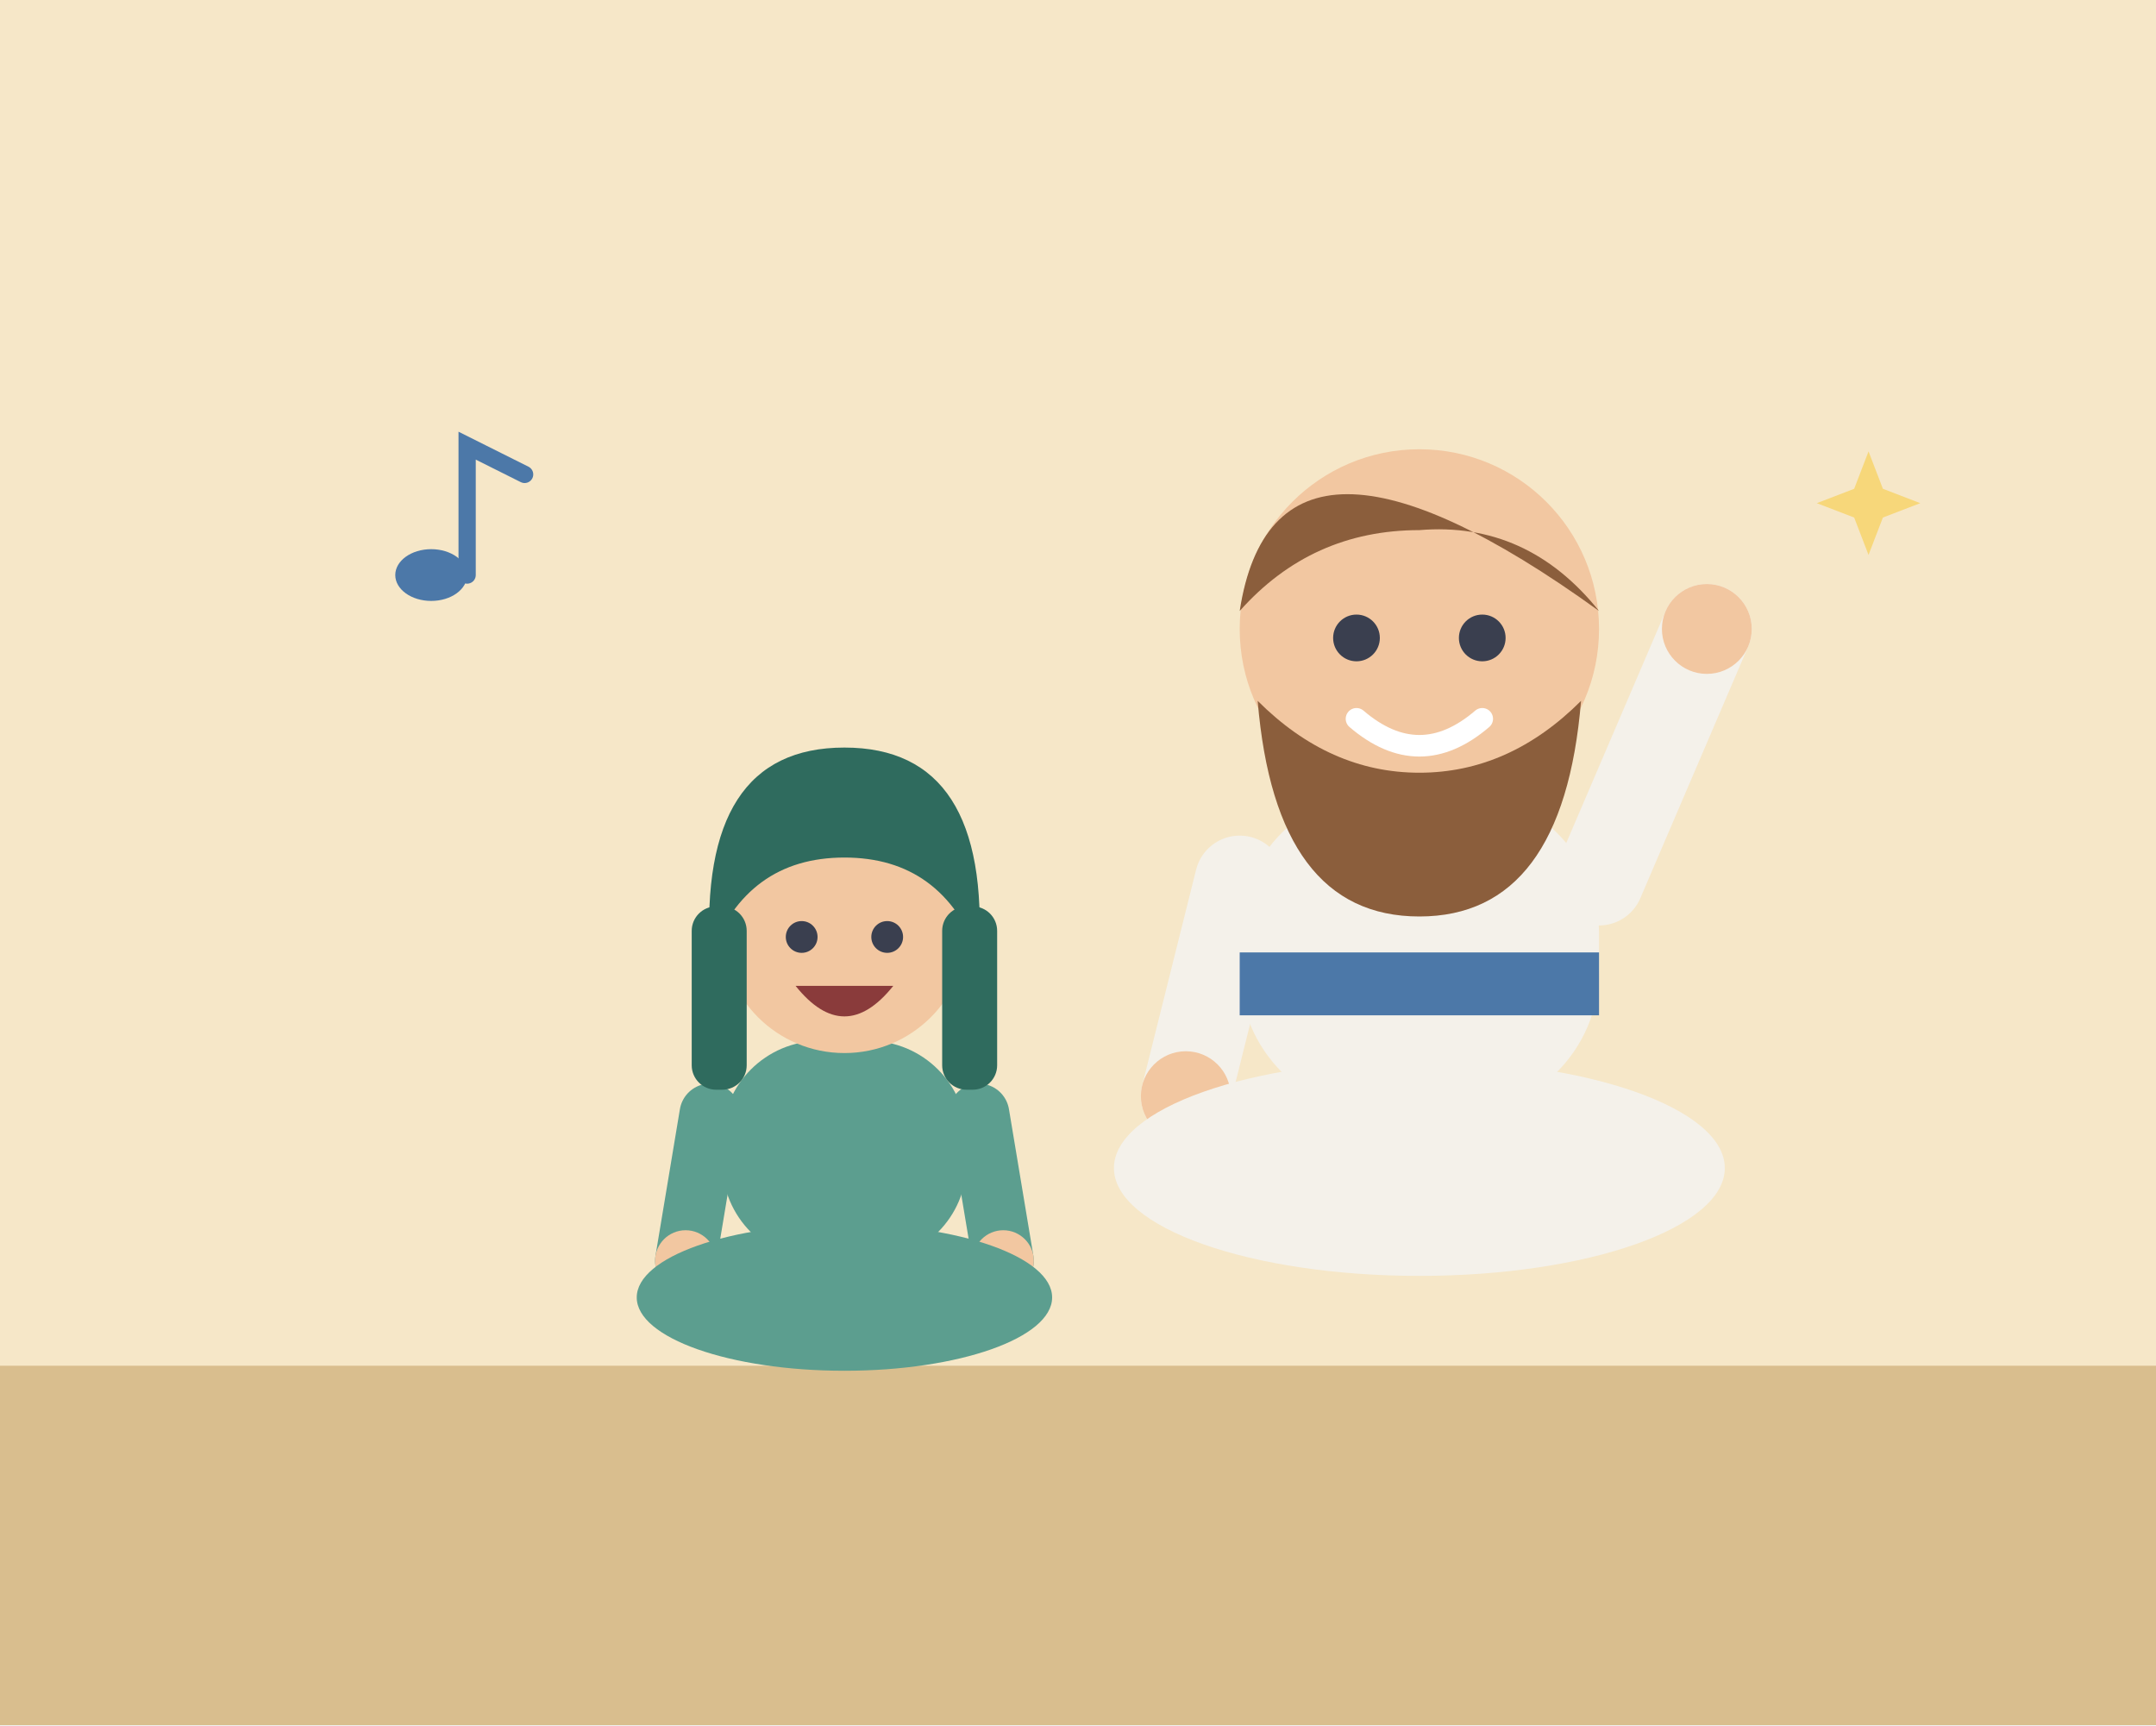
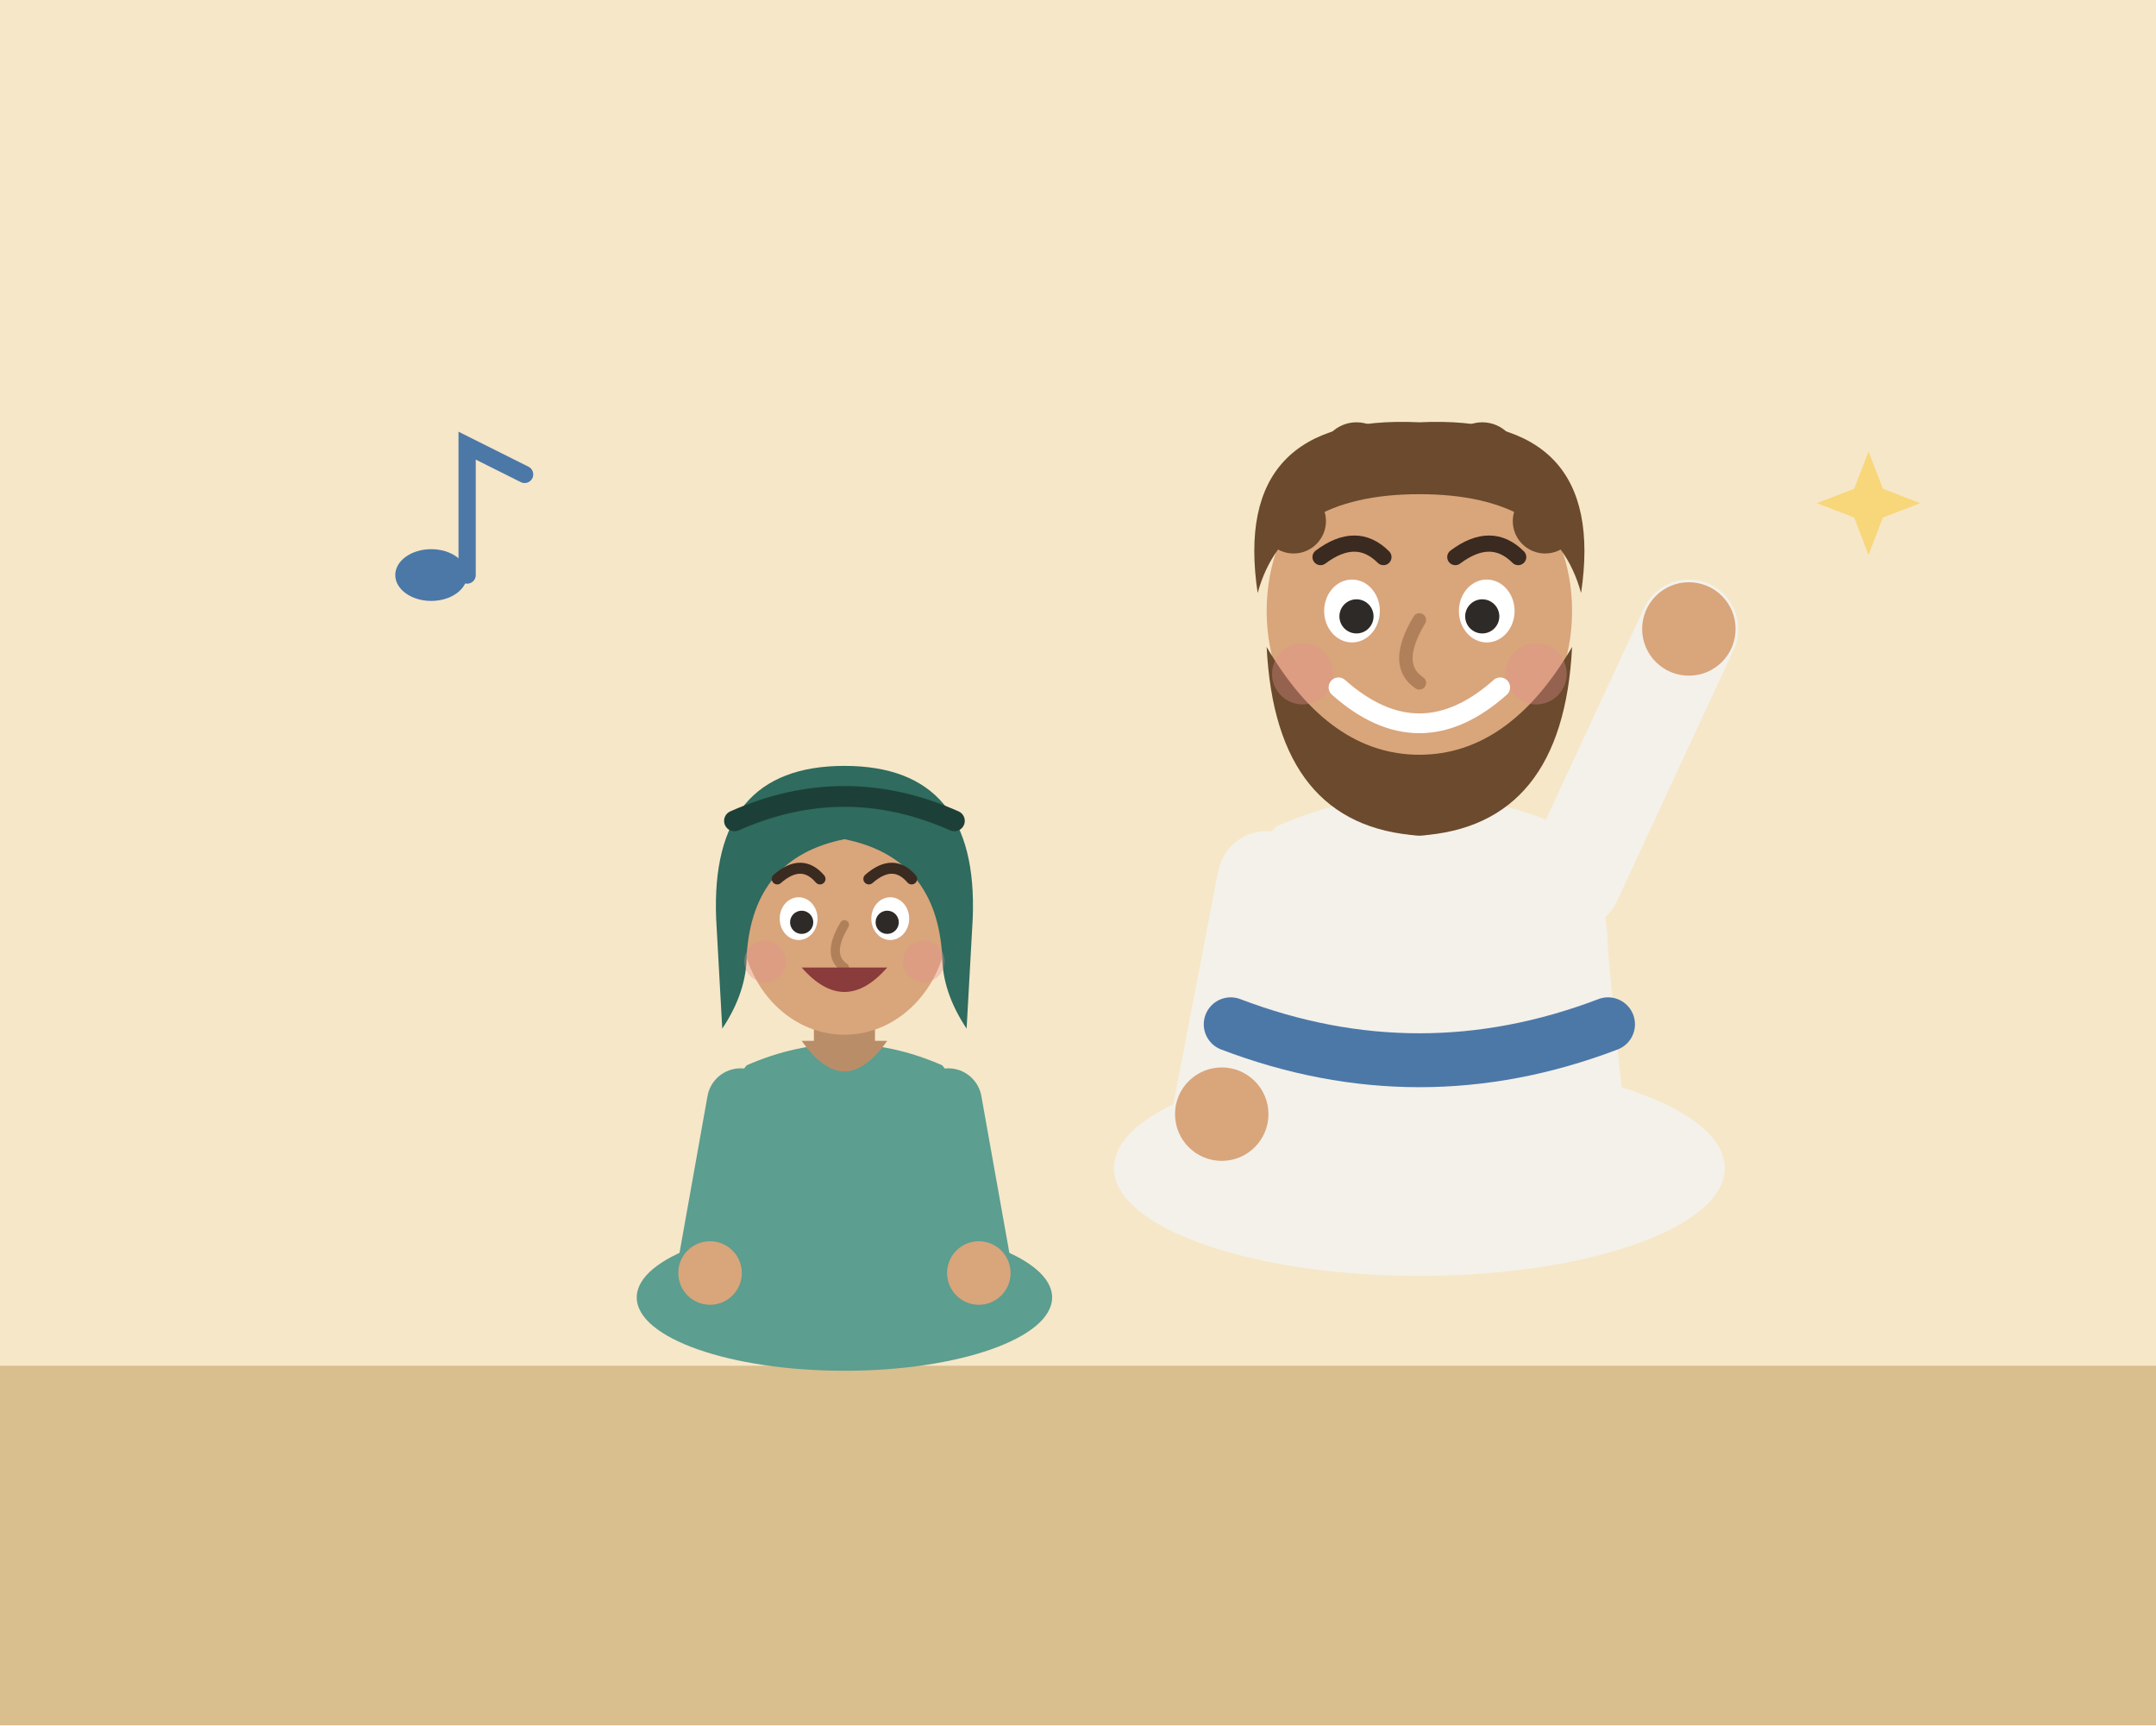
<svg xmlns="http://www.w3.org/2000/svg" viewBox="0 0 300 240">
  <rect width="300" height="240" fill="#F6E7C8" />
  <rect y="190" width="300" height="50" fill="#D9BE8E" />
  <g transform="translate(160,50) scale(1.25)">
-     <line x1="10" y1="58" x2="4" y2="82" stroke="#F4F1EA" stroke-width="10" stroke-linecap="round" />
-     <circle cx="4" cy="82" r="5" fill="#F2C7A1" />
-     <line x1="50" y1="58" x2="62" y2="30" stroke="#F4F1EA" stroke-width="10" stroke-linecap="round" />
-     <circle cx="62" cy="30" r="5" fill="#F2C7A1" />
-     <rect x="10" y="48" width="40" height="36" rx="16" fill="#F4F1EA" />
+     <line x1="13" y1="58" x2="8" y2="84" stroke="#F4F1EA" stroke-width="11" stroke-linecap="round" />
+     <line x1="47" y1="58" x2="60" y2="30" stroke="#F4F1EA" stroke-width="11" stroke-linecap="round" />
+     <rect x="25" y="40" width="10" height="14" rx="4" fill="#BA8D69" />
+     <path d="M14 52Q30 45 46 52Q51 58 51 66L53 86H7L9 66Q9 58 14 52Z" fill="#F4F1EA" />
    <ellipse cx="30" cy="90" rx="34" ry="12" fill="#F4F1EA" />
-     <circle cx="30" cy="30" r="20" fill="#F2C7A1" />
-     <path d="M10 28q4-26 40 0q-8-10-20-9q-12 0-20 9z" fill="#8B5E3C" />
-     <path d="M12 38q2 24 18 24q16 0 18-24q-8 8-18 8q-10 0-18-8z" fill="#8B5E3C" />
-     <circle cx="23" cy="31" r="2.6" fill="#3A3F4F" />
-     <circle cx="37" cy="31" r="2.6" fill="#3A3F4F" />
-     <path d="M23 40q7 6 14 0" stroke="#FFFFFF" stroke-width="2.4" fill="none" stroke-linecap="round" />
+     <path d="M23 48Q30 58 37 48Z" fill="#BA8D69" />
+     <circle cx="8" cy="84" r="5.2" fill="#D9A57B" />
+     <circle cx="60" cy="30" r="5.2" fill="#D9A57B" />
+     <ellipse cx="30" cy="28" rx="17" ry="19" fill="#D9A57B" />
+     <path d="M12 26Q9 6 30 7Q51 6 48 26Q45 15 30 15Q15 15 12 26Z" fill="#6B4A2E" />
+     <circle cx="16" cy="18" r="3.6" fill="#6B4A2E" />
+     <circle cx="44" cy="18" r="3.6" fill="#6B4A2E" />
+     <circle cx="23" cy="11" r="4" fill="#6B4A2E" />
+     <circle cx="37" cy="11" r="4" fill="#6B4A2E" />
+     <path d="M13 32Q14 52 30 53Q46 52 47 32Q40 44 30 44Q20 44 13 32Z" fill="#6B4A2E" />
+     <ellipse cx="22.5" cy="28" rx="3.1" ry="3.5" fill="#fff" />
+     <ellipse cx="37.5" cy="28" rx="3.1" ry="3.5" fill="#fff" />
+     <circle cx="23" cy="28.6" r="1.9" fill="#2E2A28" />
+     <circle cx="37" cy="28.6" r="1.9" fill="#2E2A28" />
+     <circle cx="17" cy="35" r="3.4" fill="#E58E8E" opacity=".35" />
+     <circle cx="43" cy="35" r="3.4" fill="#E58E8E" opacity=".35" />
+     <path d="M30 29q-3 5 0 7" stroke="#B0805A" stroke-width="1.5" fill="none" stroke-linecap="round" />
+     <path d="M21 36.5q9 8 18 0" stroke="#FFFFFF" stroke-width="2.2" fill="none" stroke-linecap="round" />
+     <path d="M19 22q4-3 7 0M34 22q4-3 7 0" stroke="#3A2A20" stroke-width="1.8" fill="none" stroke-linecap="round" />
  </g>
  <g transform="translate(160,50) scale(1.25)">
-     <rect x="10" y="66" width="40" height="7" fill="#4C78A8" />
+     <path d="M9 74Q30 82 51 74" stroke="#4C78A8" stroke-width="6" fill="none" stroke-linecap="round" />
  </g>
  <g transform="translate(92,104) scale(0.85)">
-     <line x1="8" y1="60" x2="4" y2="84" stroke="#5C9E8F" stroke-width="10" stroke-linecap="round" />
-     <circle cx="4" cy="84" r="5" fill="#F2C7A1" />
-     <line x1="52" y1="60" x2="56" y2="84" stroke="#5C9E8F" stroke-width="10" stroke-linecap="round" />
-     <circle cx="56" cy="84" r="5" fill="#F2C7A1" />
-     <rect x="10" y="48" width="40" height="36" rx="16" fill="#5C9E8F" />
+     <line x1="13" y1="58" x2="8" y2="86" stroke="#5C9E8F" stroke-width="11" stroke-linecap="round" />
+     <line x1="47" y1="58" x2="52" y2="86" stroke="#5C9E8F" stroke-width="11" stroke-linecap="round" />
+     <rect x="25" y="40" width="10" height="14" rx="4" fill="#BA8D69" />
+     <path d="M14 52Q30 45 46 52Q51 58 51 66L53 86H7L9 66Q9 58 14 52Z" fill="#5C9E8F" />
    <ellipse cx="30" cy="90" rx="34" ry="12" fill="#5C9E8F" />
-     <circle cx="30" cy="30" r="20" fill="#F2C7A1" />
-     <rect x="5" y="26" width="9" height="30" rx="4" fill="#2F6B5E" />
-     <rect x="46" y="26" width="9" height="30" rx="4" fill="#2F6B5E" />
-     <path d="M8 34q-2-34 22-34q24 0 22 34q-6-16-22-16q-16 0-22 16z" fill="#2F6B5E" />
-     <circle cx="23" cy="31" r="2.6" fill="#3A3F4F" />
-     <circle cx="37" cy="31" r="2.6" fill="#3A3F4F" />
-     <path d="M22 39q8 10 16 0z" fill="#8A3B3B" />
+     <path d="M23 48Q30 58 37 48Z" fill="#BA8D69" />
+     <circle cx="8" cy="86" r="5.2" fill="#D9A57B" />
+     <circle cx="52" cy="86" r="5.2" fill="#D9A57B" />
+     <ellipse cx="30" cy="28" rx="17" ry="19" fill="#D9A57B" />
+     <path d="M30 3Q8 3 9 28L10 46Q14 40 14 34Q15 18 30 15Q45 18 46 34Q46 40 50 46L51 28Q52 3 30 3Z" fill="#2F6B5E" />
+     <path d="M12 12Q30 4 48 12" stroke="#1C4038" stroke-width="3.4" fill="none" stroke-linecap="round" />
+     <ellipse cx="22.5" cy="28" rx="3.1" ry="3.5" fill="#fff" />
+     <ellipse cx="37.5" cy="28" rx="3.1" ry="3.5" fill="#fff" />
+     <circle cx="23" cy="28.6" r="1.9" fill="#2E2A28" />
+     <circle cx="37" cy="28.6" r="1.9" fill="#2E2A28" />
+     <circle cx="17" cy="35" r="3.4" fill="#E58E8E" opacity=".35" />
+     <circle cx="43" cy="35" r="3.4" fill="#E58E8E" opacity=".35" />
+     <path d="M30 29q-3 5 0 7" stroke="#B0805A" stroke-width="1.5" fill="none" stroke-linecap="round" />
+     <path d="M23 36q7 8 14 0z" fill="#8A3B3B" />
+     <path d="M19 21.5q4-3.5 7 0M34 21.5q4-3.5 7 0" stroke="#3A2A20" stroke-width="1.8" fill="none" stroke-linecap="round" />
  </g>
  <g transform="translate(60,70)">
    <ellipse cx="0" cy="10" rx="5" ry="3.6" fill="#4C78A8" />
    <path d="M5 10V-8l8 4" stroke="#4C78A8" stroke-width="2.4" fill="none" stroke-linecap="round" />
  </g>
  <g transform="translate(260,70) scale(0.8)">
    <path d="M0-9l2.5 6.5L9 0l-6.5 2.5L0 9l-2.5-6.5L-9 0l6.5-2.5z" fill="#F7D77A" />
  </g>
</svg>
